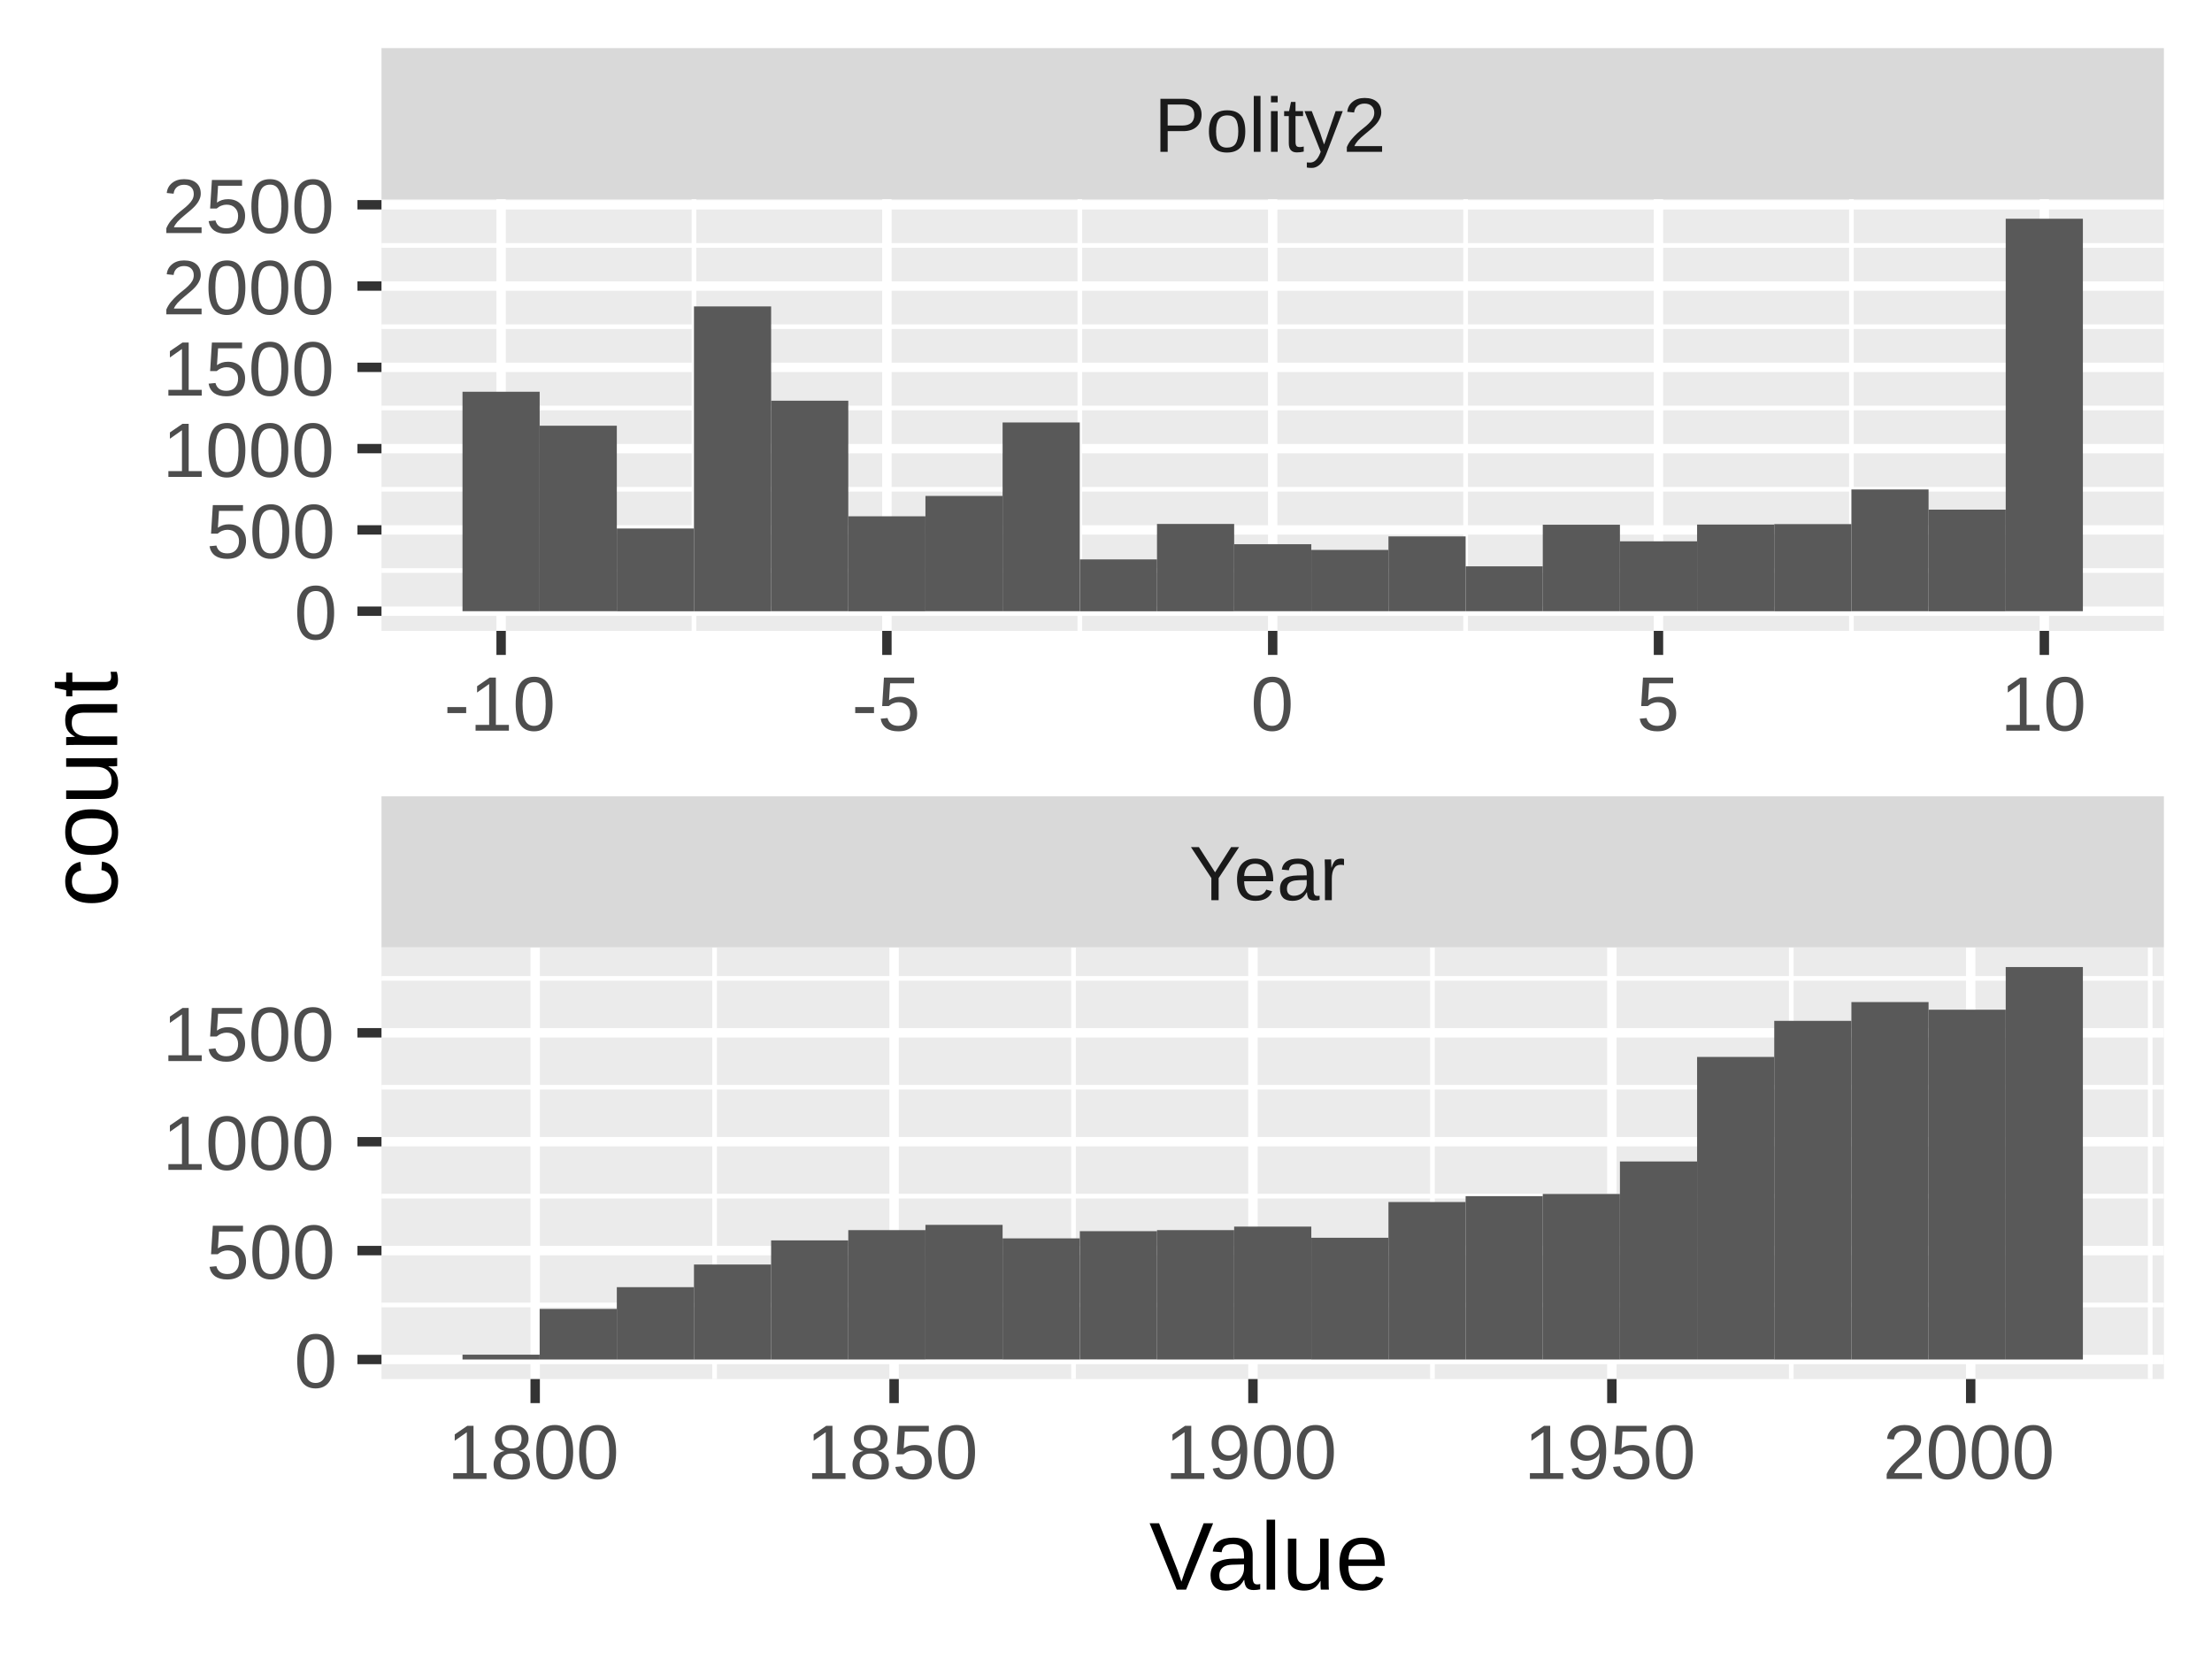
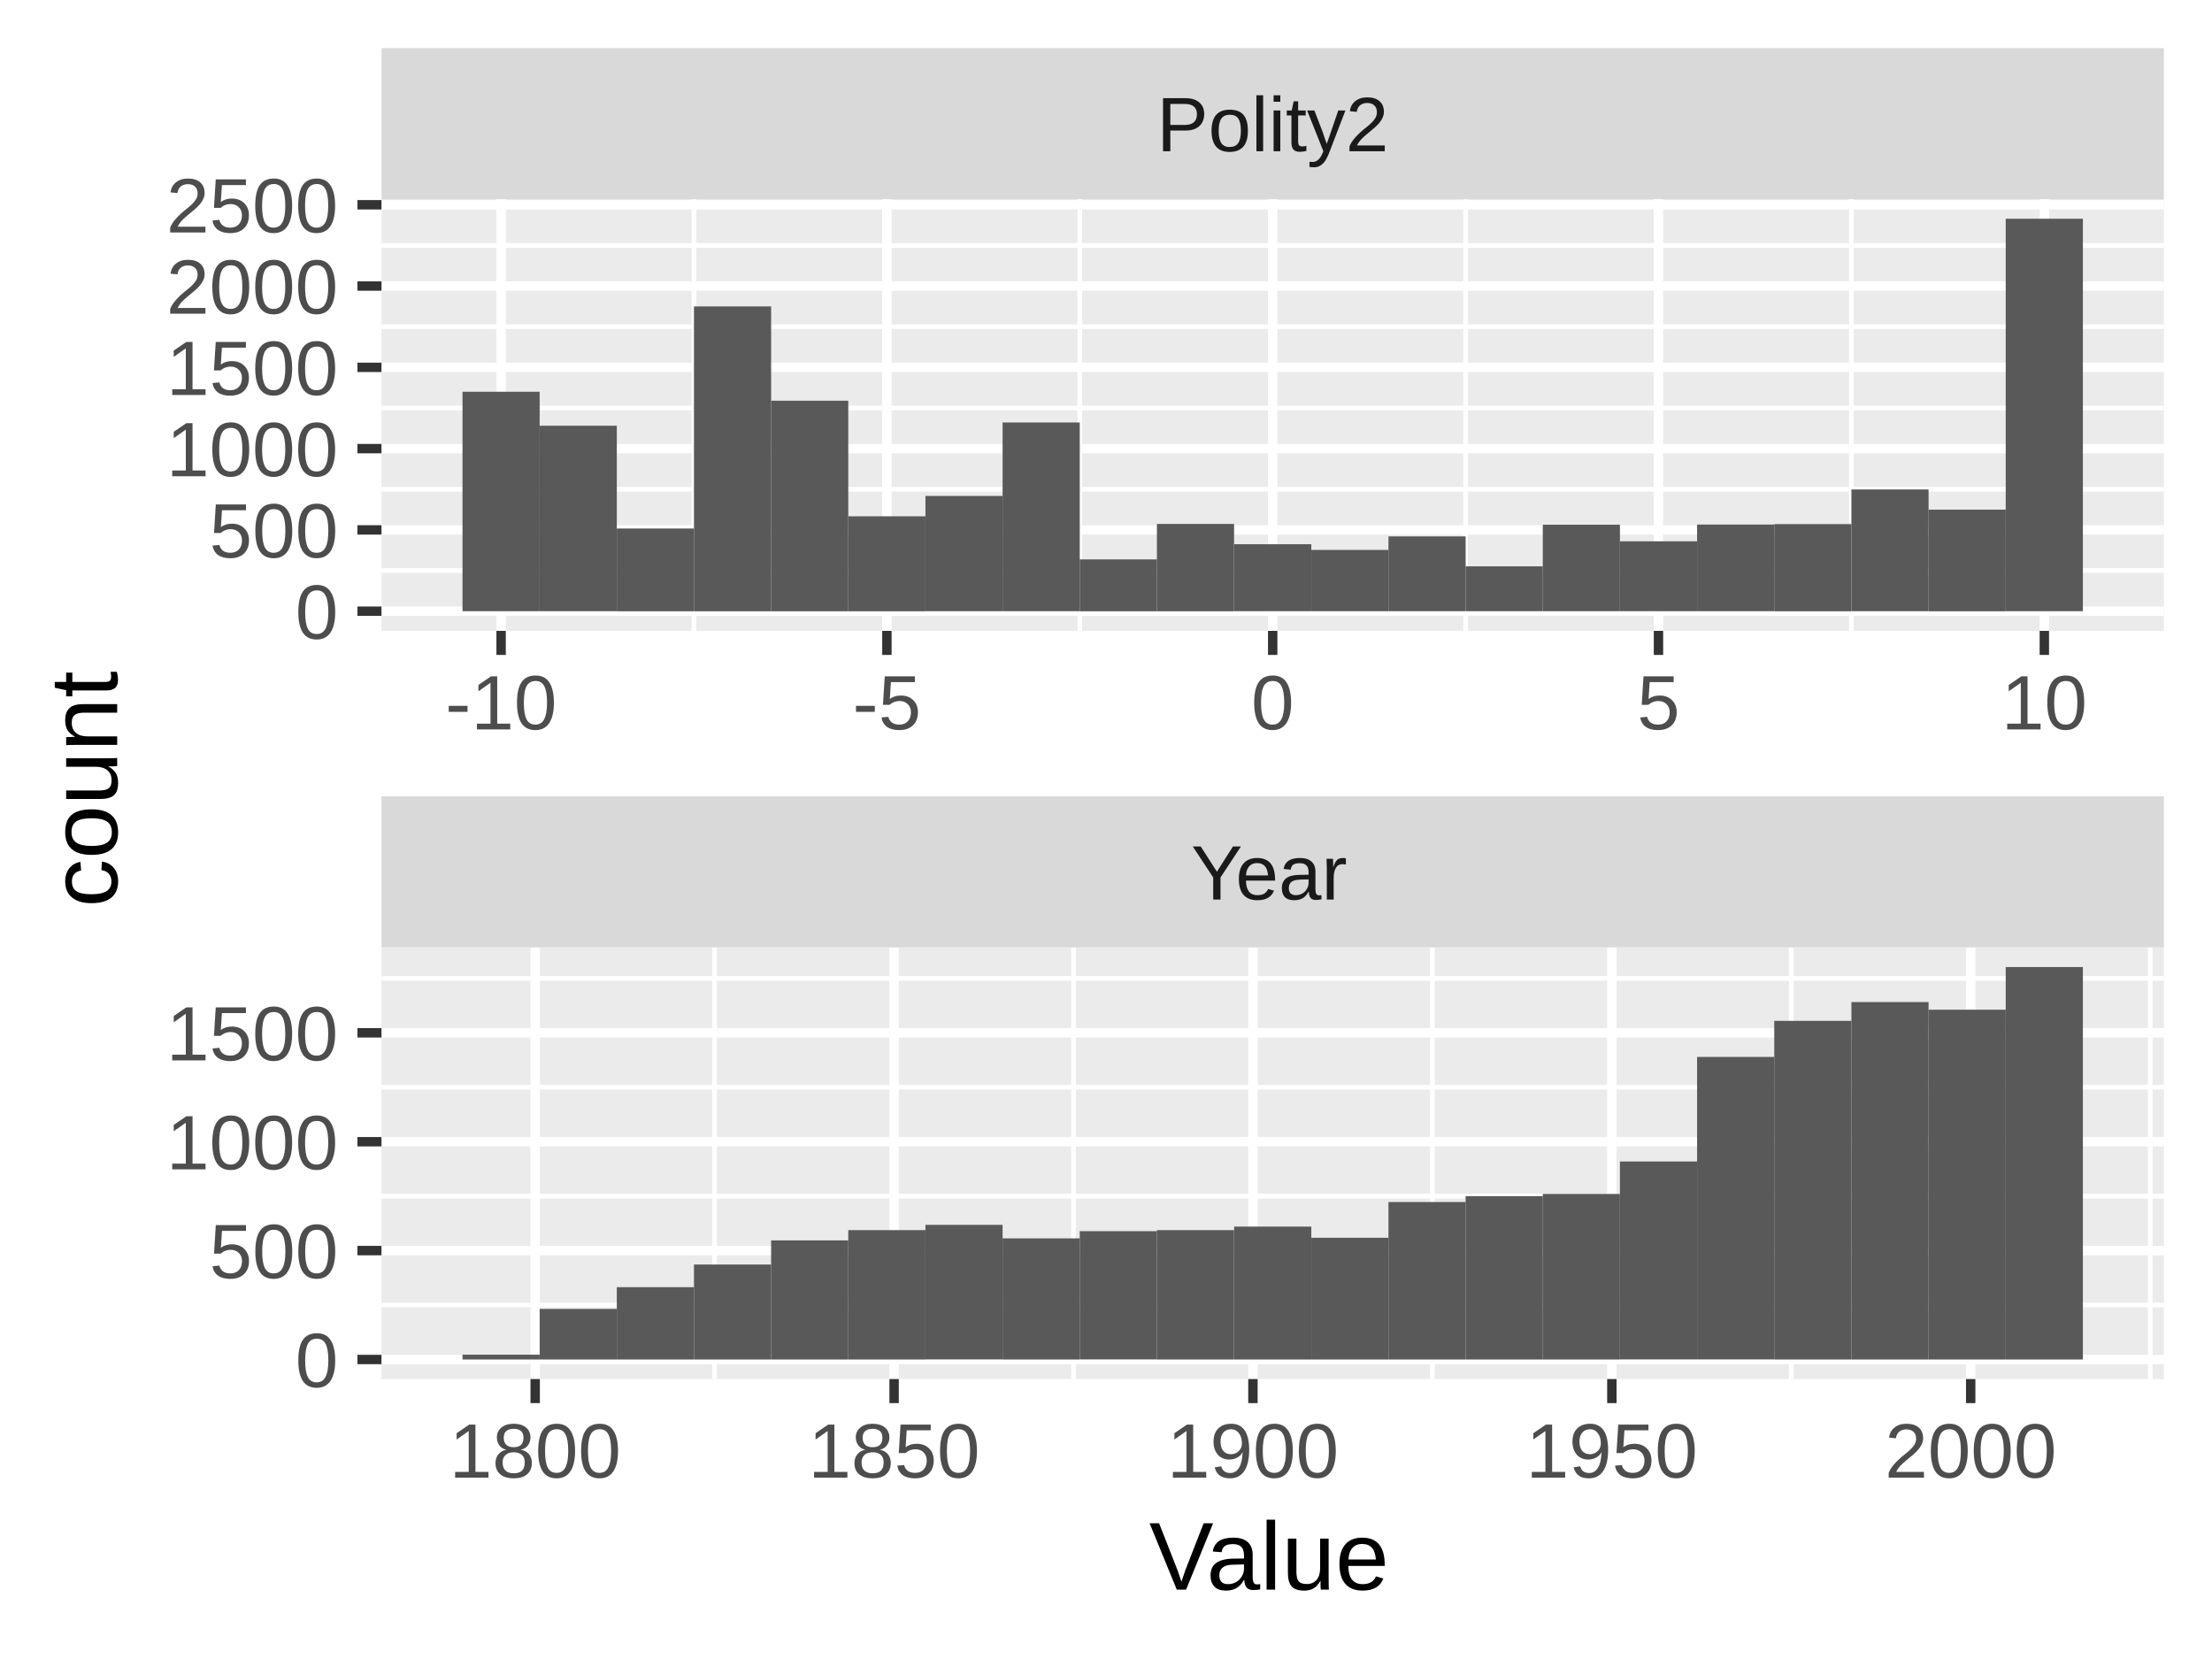
<svg xmlns="http://www.w3.org/2000/svg" viewBox="0 0 252.00 189.00">
  <defs>
    <style type="text/css">
    line, polyline, polygon, path, rect, circle {
      fill: none;
      stroke: #000000;
      stroke-linecap: round;
      stroke-linejoin: round;
      stroke-miterlimit: 10.00;
    }
  </style>
  </defs>
  <rect width="100%" height="100%" style="stroke: none; fill: #FFFFFF;" />
-   <rect x="0.00" y="0.00" width="252.00" height="189.00" style="stroke-width: 1.07; stroke: none;" />
+   <rect x="0.00" y="-0" width="252.00" height="189.00" style="stroke-width: 1.07; stroke: none;" />
  <defs>
    <clipPath id="cpNDMuNDZ8MjQ2LjUyfDcxLjg3fDIyLjY5">
      <rect x="43.46" y="22.69" width="203.06" height="49.18" />
    </clipPath>
  </defs>
  <rect x="43.46" y="22.69" width="203.06" height="49.18" style="stroke-width: 1.07; stroke: none; fill: #EBEBEB;" clip-path="url(#cpNDMuNDZ8MjQ2LjUyfDcxLjg3fDIyLjY5)" />
  <polyline points="43.46,65.00 246.52,65.00 " style="stroke-width: 0.53; stroke: #FFFFFF; stroke-linecap: butt;" clip-path="url(#cpNDMuNDZ8MjQ2LjUyfDcxLjg3fDIyLjY5)" />
  <polyline points="43.46,55.74 246.52,55.74 " style="stroke-width: 0.53; stroke: #FFFFFF; stroke-linecap: butt;" clip-path="url(#cpNDMuNDZ8MjQ2LjUyfDcxLjg3fDIyLjY5)" />
  <polyline points="43.46,46.48 246.52,46.48 " style="stroke-width: 0.53; stroke: #FFFFFF; stroke-linecap: butt;" clip-path="url(#cpNDMuNDZ8MjQ2LjUyfDcxLjg3fDIyLjY5)" />
  <polyline points="43.46,37.22 246.52,37.22 " style="stroke-width: 0.53; stroke: #FFFFFF; stroke-linecap: butt;" clip-path="url(#cpNDMuNDZ8MjQ2LjUyfDcxLjg3fDIyLjY5)" />
  <polyline points="43.46,27.96 246.52,27.96 " style="stroke-width: 0.53; stroke: #FFFFFF; stroke-linecap: butt;" clip-path="url(#cpNDMuNDZ8MjQ2LjUyfDcxLjg3fDIyLjY5)" />
  <polyline points="79.06,71.87 79.06,22.69 " style="stroke-width: 0.53; stroke: #FFFFFF; stroke-linecap: butt;" clip-path="url(#cpNDMuNDZ8MjQ2LjUyfDcxLjg3fDIyLjY5)" />
-   <polyline points="123.02,71.87 123.02,22.69 " style="stroke-width: 0.53; stroke: #FFFFFF; stroke-linecap: butt;" clip-path="url(#cpNDMuNDZ8MjQ2LjUyfDcxLjg3fDIyLjY5)" />
+   <polyline points="123.01,71.87 123.01,22.69 " style="stroke-width: 0.53; stroke: #FFFFFF; stroke-linecap: butt;" clip-path="url(#cpNDMuNDZ8MjQ2LjUyfDcxLjg3fDIyLjY5)" />
  <polyline points="166.97,71.87 166.97,22.69 " style="stroke-width: 0.53; stroke: #FFFFFF; stroke-linecap: butt;" clip-path="url(#cpNDMuNDZ8MjQ2LjUyfDcxLjg3fDIyLjY5)" />
  <polyline points="210.92,71.87 210.92,22.69 " style="stroke-width: 0.53; stroke: #FFFFFF; stroke-linecap: butt;" clip-path="url(#cpNDMuNDZ8MjQ2LjUyfDcxLjg3fDIyLjY5)" />
  <polyline points="43.46,69.63 246.52,69.63 " style="stroke-width: 1.07; stroke: #FFFFFF; stroke-linecap: butt;" clip-path="url(#cpNDMuNDZ8MjQ2LjUyfDcxLjg3fDIyLjY5)" />
  <polyline points="43.46,60.37 246.52,60.37 " style="stroke-width: 1.07; stroke: #FFFFFF; stroke-linecap: butt;" clip-path="url(#cpNDMuNDZ8MjQ2LjUyfDcxLjg3fDIyLjY5)" />
  <polyline points="43.46,51.11 246.52,51.11 " style="stroke-width: 1.07; stroke: #FFFFFF; stroke-linecap: butt;" clip-path="url(#cpNDMuNDZ8MjQ2LjUyfDcxLjg3fDIyLjY5)" />
  <polyline points="43.46,41.85 246.52,41.85 " style="stroke-width: 1.07; stroke: #FFFFFF; stroke-linecap: butt;" clip-path="url(#cpNDMuNDZ8MjQ2LjUyfDcxLjg3fDIyLjY5)" />
  <polyline points="43.46,32.59 246.52,32.59 " style="stroke-width: 1.07; stroke: #FFFFFF; stroke-linecap: butt;" clip-path="url(#cpNDMuNDZ8MjQ2LjUyfDcxLjg3fDIyLjY5)" />
  <polyline points="43.46,23.33 246.52,23.33 " style="stroke-width: 1.07; stroke: #FFFFFF; stroke-linecap: butt;" clip-path="url(#cpNDMuNDZ8MjQ2LjUyfDcxLjg3fDIyLjY5)" />
  <polyline points="57.09,71.87 57.09,22.69 " style="stroke-width: 1.07; stroke: #FFFFFF; stroke-linecap: butt;" clip-path="url(#cpNDMuNDZ8MjQ2LjUyfDcxLjg3fDIyLjY5)" />
  <polyline points="101.04,71.87 101.04,22.69 " style="stroke-width: 1.07; stroke: #FFFFFF; stroke-linecap: butt;" clip-path="url(#cpNDMuNDZ8MjQ2LjUyfDcxLjg3fDIyLjY5)" />
  <polyline points="144.99,71.87 144.99,22.69 " style="stroke-width: 1.07; stroke: #FFFFFF; stroke-linecap: butt;" clip-path="url(#cpNDMuNDZ8MjQ2LjUyfDcxLjg3fDIyLjY5)" />
  <polyline points="188.94,71.87 188.94,22.69 " style="stroke-width: 1.07; stroke: #FFFFFF; stroke-linecap: butt;" clip-path="url(#cpNDMuNDZ8MjQ2LjUyfDcxLjg3fDIyLjY5)" />
  <polyline points="232.90,71.87 232.90,22.69 " style="stroke-width: 1.07; stroke: #FFFFFF; stroke-linecap: butt;" clip-path="url(#cpNDMuNDZ8MjQ2LjUyfDcxLjg3fDIyLjY5)" />
  <rect x="52.69" y="44.63" width="8.79" height="25.00" style="stroke-width: 1.07; stroke: none; stroke-linecap: square; stroke-linejoin: miter; fill: #595959;" clip-path="url(#cpNDMuNDZ8MjQ2LjUyfDcxLjg3fDIyLjY5)" />
  <rect x="61.48" y="48.50" width="8.79" height="21.13" style="stroke-width: 1.07; stroke: none; stroke-linecap: square; stroke-linejoin: miter; fill: #595959;" clip-path="url(#cpNDMuNDZ8MjQ2LjUyfDcxLjg3fDIyLjY5)" />
  <rect x="70.27" y="60.21" width="8.79" height="9.43" style="stroke-width: 1.07; stroke: none; stroke-linecap: square; stroke-linejoin: miter; fill: #595959;" clip-path="url(#cpNDMuNDZ8MjQ2LjUyfDcxLjg3fDIyLjY5)" />
  <rect x="79.06" y="34.91" width="8.79" height="34.73" style="stroke-width: 1.07; stroke: none; stroke-linecap: square; stroke-linejoin: miter; fill: #595959;" clip-path="url(#cpNDMuNDZ8MjQ2LjUyfDcxLjg3fDIyLjY5)" />
-   <rect x="87.85" y="45.65" width="8.79" height="23.98" style="stroke-width: 1.07; stroke: none; stroke-linecap: square; stroke-linejoin: miter; fill: #595959;" clip-path="url(#cpNDMuNDZ8MjQ2LjUyfDcxLjg3fDIyLjY5)" />
+   <rect x="87.85" y="45.65" width="8.79" height="23.99" style="stroke-width: 1.07; stroke: none; stroke-linecap: square; stroke-linejoin: miter; fill: #595959;" clip-path="url(#cpNDMuNDZ8MjQ2LjUyfDcxLjg3fDIyLjY5)" />
  <rect x="96.64" y="58.82" width="8.79" height="10.82" style="stroke-width: 1.07; stroke: none; stroke-linecap: square; stroke-linejoin: miter; fill: #595959;" clip-path="url(#cpNDMuNDZ8MjQ2LjUyfDcxLjg3fDIyLjY5)" />
  <rect x="105.43" y="56.50" width="8.79" height="13.13" style="stroke-width: 1.07; stroke: none; stroke-linecap: square; stroke-linejoin: miter; fill: #595959;" clip-path="url(#cpNDMuNDZ8MjQ2LjUyfDcxLjg3fDIyLjY5)" />
  <rect x="114.22" y="48.13" width="8.79" height="21.50" style="stroke-width: 1.07; stroke: none; stroke-linecap: square; stroke-linejoin: miter; fill: #595959;" clip-path="url(#cpNDMuNDZ8MjQ2LjUyfDcxLjg3fDIyLjY5)" />
-   <rect x="123.02" y="63.73" width="8.79" height="5.91" style="stroke-width: 1.07; stroke: none; stroke-linecap: square; stroke-linejoin: miter; fill: #595959;" clip-path="url(#cpNDMuNDZ8MjQ2LjUyfDcxLjg3fDIyLjY5)" />
-   <rect x="131.81" y="59.69" width="8.79" height="9.95" style="stroke-width: 1.07; stroke: none; stroke-linecap: square; stroke-linejoin: miter; fill: #595959;" clip-path="url(#cpNDMuNDZ8MjQ2LjUyfDcxLjg3fDIyLjY5)" />
+   <rect x="123.01" y="63.73" width="8.79" height="5.91" style="stroke-width: 1.07; stroke: none; stroke-linecap: square; stroke-linejoin: miter; fill: #595959;" clip-path="url(#cpNDMuNDZ8MjQ2LjUyfDcxLjg3fDIyLjY5)" />
+   <rect x="131.80" y="59.69" width="8.79" height="9.95" style="stroke-width: 1.07; stroke: none; stroke-linecap: square; stroke-linejoin: miter; fill: #595959;" clip-path="url(#cpNDMuNDZ8MjQ2LjUyfDcxLjg3fDIyLjY5)" />
  <rect x="140.60" y="62.00" width="8.79" height="7.63" style="stroke-width: 1.07; stroke: none; stroke-linecap: square; stroke-linejoin: miter; fill: #595959;" clip-path="url(#cpNDMuNDZ8MjQ2LjUyfDcxLjg3fDIyLjY5)" />
  <rect x="149.39" y="62.65" width="8.79" height="6.98" style="stroke-width: 1.07; stroke: none; stroke-linecap: square; stroke-linejoin: miter; fill: #595959;" clip-path="url(#cpNDMuNDZ8MjQ2LjUyfDcxLjg3fDIyLjY5)" />
  <rect x="158.18" y="61.11" width="8.79" height="8.52" style="stroke-width: 1.07; stroke: none; stroke-linecap: square; stroke-linejoin: miter; fill: #595959;" clip-path="url(#cpNDMuNDZ8MjQ2LjUyfDcxLjg3fDIyLjY5)" />
  <rect x="166.97" y="64.52" width="8.79" height="5.11" style="stroke-width: 1.07; stroke: none; stroke-linecap: square; stroke-linejoin: miter; fill: #595959;" clip-path="url(#cpNDMuNDZ8MjQ2LjUyfDcxLjg3fDIyLjY5)" />
  <rect x="175.76" y="59.78" width="8.79" height="9.85" style="stroke-width: 1.07; stroke: none; stroke-linecap: square; stroke-linejoin: miter; fill: #595959;" clip-path="url(#cpNDMuNDZ8MjQ2LjUyfDcxLjg3fDIyLjY5)" />
  <rect x="184.55" y="61.67" width="8.79" height="7.96" style="stroke-width: 1.07; stroke: none; stroke-linecap: square; stroke-linejoin: miter; fill: #595959;" clip-path="url(#cpNDMuNDZ8MjQ2LjUyfDcxLjg3fDIyLjY5)" />
  <rect x="193.34" y="59.76" width="8.79" height="9.87" style="stroke-width: 1.07; stroke: none; stroke-linecap: square; stroke-linejoin: miter; fill: #595959;" clip-path="url(#cpNDMuNDZ8MjQ2LjUyfDcxLjg3fDIyLjY5)" />
  <rect x="202.13" y="59.71" width="8.79" height="9.93" style="stroke-width: 1.07; stroke: none; stroke-linecap: square; stroke-linejoin: miter; fill: #595959;" clip-path="url(#cpNDMuNDZ8MjQ2LjUyfDcxLjg3fDIyLjY5)" />
  <rect x="210.92" y="55.76" width="8.79" height="13.87" style="stroke-width: 1.07; stroke: none; stroke-linecap: square; stroke-linejoin: miter; fill: #595959;" clip-path="url(#cpNDMuNDZ8MjQ2LjUyfDcxLjg3fDIyLjY5)" />
  <rect x="219.71" y="58.06" width="8.79" height="11.58" style="stroke-width: 1.07; stroke: none; stroke-linecap: square; stroke-linejoin: miter; fill: #595959;" clip-path="url(#cpNDMuNDZ8MjQ2LjUyfDcxLjg3fDIyLjY5)" />
  <rect x="228.50" y="24.92" width="8.79" height="44.71" style="stroke-width: 1.07; stroke: none; stroke-linecap: square; stroke-linejoin: miter; fill: #595959;" clip-path="url(#cpNDMuNDZ8MjQ2LjUyfDcxLjg3fDIyLjY5)" />
  <defs>
    <clipPath id="cpMC4wMHwyNTIuMDB8MTg5LjAwfDAuMDA=">
      <rect x="0.00" y="0.00" width="252.00" height="189.00" />
    </clipPath>
  </defs>
  <defs>
    <clipPath id="cpNDMuNDZ8MjQ2LjUyfDE1Ny4xMXwxMDcuOTM=">
      <rect x="43.46" y="107.93" width="203.06" height="49.18" />
    </clipPath>
  </defs>
  <rect x="43.46" y="107.93" width="203.06" height="49.18" style="stroke-width: 1.07; stroke: none; fill: #EBEBEB;" clip-path="url(#cpNDMuNDZ8MjQ2LjUyfDE1Ny4xMXwxMDcuOTM=)" />
  <polyline points="43.46,148.67 246.52,148.67 " style="stroke-width: 0.53; stroke: #FFFFFF; stroke-linecap: butt;" clip-path="url(#cpNDMuNDZ8MjQ2LjUyfDE1Ny4xMXwxMDcuOTM=)" />
  <polyline points="43.46,136.27 246.52,136.27 " style="stroke-width: 0.53; stroke: #FFFFFF; stroke-linecap: butt;" clip-path="url(#cpNDMuNDZ8MjQ2LjUyfDE1Ny4xMXwxMDcuOTM=)" />
  <polyline points="43.46,123.86 246.52,123.86 " style="stroke-width: 0.53; stroke: #FFFFFF; stroke-linecap: butt;" clip-path="url(#cpNDMuNDZ8MjQ2LjUyfDE1Ny4xMXwxMDcuOTM=)" />
  <polyline points="43.46,111.46 246.52,111.46 " style="stroke-width: 0.53; stroke: #FFFFFF; stroke-linecap: butt;" clip-path="url(#cpNDMuNDZ8MjQ2LjUyfDE1Ny4xMXwxMDcuOTM=)" />
  <polyline points="81.41,157.11 81.41,107.93 " style="stroke-width: 0.53; stroke: #FFFFFF; stroke-linecap: butt;" clip-path="url(#cpNDMuNDZ8MjQ2LjUyfDE1Ny4xMXwxMDcuOTM=)" />
  <polyline points="122.30,157.11 122.30,107.93 " style="stroke-width: 0.53; stroke: #FFFFFF; stroke-linecap: butt;" clip-path="url(#cpNDMuNDZ8MjQ2LjUyfDE1Ny4xMXwxMDcuOTM=)" />
-   <polyline points="163.19,157.11 163.19,107.93 " style="stroke-width: 0.53; stroke: #FFFFFF; stroke-linecap: butt;" clip-path="url(#cpNDMuNDZ8MjQ2LjUyfDE1Ny4xMXwxMDcuOTM=)" />
+   <polyline points="163.18,157.11 163.18,107.93 " style="stroke-width: 0.53; stroke: #FFFFFF; stroke-linecap: butt;" clip-path="url(#cpNDMuNDZ8MjQ2LjUyfDE1Ny4xMXwxMDcuOTM=)" />
  <polyline points="204.07,157.11 204.07,107.93 " style="stroke-width: 0.53; stroke: #FFFFFF; stroke-linecap: butt;" clip-path="url(#cpNDMuNDZ8MjQ2LjUyfDE1Ny4xMXwxMDcuOTM=)" />
  <polyline points="244.96,157.11 244.96,107.93 " style="stroke-width: 0.53; stroke: #FFFFFF; stroke-linecap: butt;" clip-path="url(#cpNDMuNDZ8MjQ2LjUyfDE1Ny4xMXwxMDcuOTM=)" />
  <polyline points="43.46,154.88 246.52,154.88 " style="stroke-width: 1.07; stroke: #FFFFFF; stroke-linecap: butt;" clip-path="url(#cpNDMuNDZ8MjQ2LjUyfDE1Ny4xMXwxMDcuOTM=)" />
  <polyline points="43.46,142.47 246.52,142.47 " style="stroke-width: 1.07; stroke: #FFFFFF; stroke-linecap: butt;" clip-path="url(#cpNDMuNDZ8MjQ2LjUyfDE1Ny4xMXwxMDcuOTM=)" />
  <polyline points="43.46,130.07 246.52,130.07 " style="stroke-width: 1.07; stroke: #FFFFFF; stroke-linecap: butt;" clip-path="url(#cpNDMuNDZ8MjQ2LjUyfDE1Ny4xMXwxMDcuOTM=)" />
  <polyline points="43.46,117.66 246.52,117.66 " style="stroke-width: 1.07; stroke: #FFFFFF; stroke-linecap: butt;" clip-path="url(#cpNDMuNDZ8MjQ2LjUyfDE1Ny4xMXwxMDcuOTM=)" />
  <polyline points="60.97,157.11 60.97,107.93 " style="stroke-width: 1.07; stroke: #FFFFFF; stroke-linecap: butt;" clip-path="url(#cpNDMuNDZ8MjQ2LjUyfDE1Ny4xMXwxMDcuOTM=)" />
  <polyline points="101.86,157.11 101.86,107.93 " style="stroke-width: 1.07; stroke: #FFFFFF; stroke-linecap: butt;" clip-path="url(#cpNDMuNDZ8MjQ2LjUyfDE1Ny4xMXwxMDcuOTM=)" />
  <polyline points="142.74,157.11 142.74,107.93 " style="stroke-width: 1.07; stroke: #FFFFFF; stroke-linecap: butt;" clip-path="url(#cpNDMuNDZ8MjQ2LjUyfDE1Ny4xMXwxMDcuOTM=)" />
  <polyline points="183.63,157.11 183.63,107.93 " style="stroke-width: 1.07; stroke: #FFFFFF; stroke-linecap: butt;" clip-path="url(#cpNDMuNDZ8MjQ2LjUyfDE1Ny4xMXwxMDcuOTM=)" />
  <polyline points="224.51,157.11 224.51,107.93 " style="stroke-width: 1.07; stroke: #FFFFFF; stroke-linecap: butt;" clip-path="url(#cpNDMuNDZ8MjQ2LjUyfDE1Ny4xMXwxMDcuOTM=)" />
  <rect x="52.69" y="154.33" width="8.79" height="0.55" style="stroke-width: 1.07; stroke: none; stroke-linecap: square; stroke-linejoin: miter; fill: #595959;" clip-path="url(#cpNDMuNDZ8MjQ2LjUyfDE1Ny4xMXwxMDcuOTM=)" />
  <rect x="61.48" y="149.12" width="8.79" height="5.76" style="stroke-width: 1.07; stroke: none; stroke-linecap: square; stroke-linejoin: miter; fill: #595959;" clip-path="url(#cpNDMuNDZ8MjQ2LjUyfDE1Ny4xMXwxMDcuOTM=)" />
  <rect x="70.27" y="146.64" width="8.79" height="8.24" style="stroke-width: 1.07; stroke: none; stroke-linecap: square; stroke-linejoin: miter; fill: #595959;" clip-path="url(#cpNDMuNDZ8MjQ2LjUyfDE1Ny4xMXwxMDcuOTM=)" />
  <rect x="79.06" y="144.06" width="8.79" height="10.82" style="stroke-width: 1.07; stroke: none; stroke-linecap: square; stroke-linejoin: miter; fill: #595959;" clip-path="url(#cpNDMuNDZ8MjQ2LjUyfDE1Ny4xMXwxMDcuOTM=)" />
  <rect x="87.85" y="141.31" width="8.79" height="13.57" style="stroke-width: 1.07; stroke: none; stroke-linecap: square; stroke-linejoin: miter; fill: #595959;" clip-path="url(#cpNDMuNDZ8MjQ2LjUyfDE1Ny4xMXwxMDcuOTM=)" />
  <rect x="96.64" y="140.14" width="8.79" height="14.74" style="stroke-width: 1.07; stroke: none; stroke-linecap: square; stroke-linejoin: miter; fill: #595959;" clip-path="url(#cpNDMuNDZ8MjQ2LjUyfDE1Ny4xMXwxMDcuOTM=)" />
  <rect x="105.43" y="139.54" width="8.79" height="15.33" style="stroke-width: 1.07; stroke: none; stroke-linecap: square; stroke-linejoin: miter; fill: #595959;" clip-path="url(#cpNDMuNDZ8MjQ2LjUyfDE1Ny4xMXwxMDcuOTM=)" />
  <rect x="114.22" y="141.08" width="8.79" height="13.80" style="stroke-width: 1.07; stroke: none; stroke-linecap: square; stroke-linejoin: miter; fill: #595959;" clip-path="url(#cpNDMuNDZ8MjQ2LjUyfDE1Ny4xMXwxMDcuOTM=)" />
-   <rect x="123.02" y="140.26" width="8.79" height="14.61" style="stroke-width: 1.07; stroke: none; stroke-linecap: square; stroke-linejoin: miter; fill: #595959;" clip-path="url(#cpNDMuNDZ8MjQ2LjUyfDE1Ny4xMXwxMDcuOTM=)" />
-   <rect x="131.81" y="140.14" width="8.79" height="14.74" style="stroke-width: 1.07; stroke: none; stroke-linecap: square; stroke-linejoin: miter; fill: #595959;" clip-path="url(#cpNDMuNDZ8MjQ2LjUyfDE1Ny4xMXwxMDcuOTM=)" />
-   <rect x="140.60" y="139.74" width="8.79" height="15.13" style="stroke-width: 1.07; stroke: none; stroke-linecap: square; stroke-linejoin: miter; fill: #595959;" clip-path="url(#cpNDMuNDZ8MjQ2LjUyfDE1Ny4xMXwxMDcuOTM=)" />
+   <rect x="123.01" y="140.26" width="8.79" height="14.61" style="stroke-width: 1.07; stroke: none; stroke-linecap: square; stroke-linejoin: miter; fill: #595959;" clip-path="url(#cpNDMuNDZ8MjQ2LjUyfDE1Ny4xMXwxMDcuOTM=)" />
+   <rect x="131.80" y="140.14" width="8.79" height="14.74" style="stroke-width: 1.07; stroke: none; stroke-linecap: square; stroke-linejoin: miter; fill: #595959;" clip-path="url(#cpNDMuNDZ8MjQ2LjUyfDE1Ny4xMXwxMDcuOTM=)" />
+   <rect x="140.60" y="139.74" width="8.79" height="15.14" style="stroke-width: 1.07; stroke: none; stroke-linecap: square; stroke-linejoin: miter; fill: #595959;" clip-path="url(#cpNDMuNDZ8MjQ2LjUyfDE1Ny4xMXwxMDcuOTM=)" />
  <rect x="149.39" y="141.01" width="8.79" height="13.87" style="stroke-width: 1.07; stroke: none; stroke-linecap: square; stroke-linejoin: miter; fill: #595959;" clip-path="url(#cpNDMuNDZ8MjQ2LjUyfDE1Ny4xMXwxMDcuOTM=)" />
  <rect x="158.18" y="136.94" width="8.79" height="17.94" style="stroke-width: 1.07; stroke: none; stroke-linecap: square; stroke-linejoin: miter; fill: #595959;" clip-path="url(#cpNDMuNDZ8MjQ2LjUyfDE1Ny4xMXwxMDcuOTM=)" />
  <rect x="166.97" y="136.27" width="8.79" height="18.61" style="stroke-width: 1.07; stroke: none; stroke-linecap: square; stroke-linejoin: miter; fill: #595959;" clip-path="url(#cpNDMuNDZ8MjQ2LjUyfDE1Ny4xMXwxMDcuOTM=)" />
  <rect x="175.76" y="136.02" width="8.79" height="18.86" style="stroke-width: 1.07; stroke: none; stroke-linecap: square; stroke-linejoin: miter; fill: #595959;" clip-path="url(#cpNDMuNDZ8MjQ2LjUyfDE1Ny4xMXwxMDcuOTM=)" />
  <rect x="184.55" y="132.32" width="8.79" height="22.55" style="stroke-width: 1.07; stroke: none; stroke-linecap: square; stroke-linejoin: miter; fill: #595959;" clip-path="url(#cpNDMuNDZ8MjQ2LjUyfDE1Ny4xMXwxMDcuOTM=)" />
  <rect x="193.34" y="120.41" width="8.79" height="34.46" style="stroke-width: 1.07; stroke: none; stroke-linecap: square; stroke-linejoin: miter; fill: #595959;" clip-path="url(#cpNDMuNDZ8MjQ2LjUyfDE1Ny4xMXwxMDcuOTM=)" />
  <rect x="202.13" y="116.30" width="8.79" height="38.58" style="stroke-width: 1.07; stroke: none; stroke-linecap: square; stroke-linejoin: miter; fill: #595959;" clip-path="url(#cpNDMuNDZ8MjQ2LjUyfDE1Ny4xMXwxMDcuOTM=)" />
  <rect x="210.92" y="114.16" width="8.79" height="40.72" style="stroke-width: 1.07; stroke: none; stroke-linecap: square; stroke-linejoin: miter; fill: #595959;" clip-path="url(#cpNDMuNDZ8MjQ2LjUyfDE1Ny4xMXwxMDcuOTM=)" />
  <rect x="219.71" y="115.03" width="8.79" height="39.85" style="stroke-width: 1.07; stroke: none; stroke-linecap: square; stroke-linejoin: miter; fill: #595959;" clip-path="url(#cpNDMuNDZ8MjQ2LjUyfDE1Ny4xMXwxMDcuOTM=)" />
  <rect x="228.50" y="110.17" width="8.79" height="44.71" style="stroke-width: 1.07; stroke: none; stroke-linecap: square; stroke-linejoin: miter; fill: #595959;" clip-path="url(#cpNDMuNDZ8MjQ2LjUyfDE1Ny4xMXwxMDcuOTM=)" />
  <defs>
    <clipPath id="cpMC4wMHwyNTIuMDB8MTg5LjAwfDAuMDA=">
      <rect x="0.00" y="0.00" width="252.00" height="189.00" />
    </clipPath>
  </defs>
  <defs>
    <clipPath id="cpNDMuNDZ8MjQ2LjUyfDEwNy45M3w5MC43Mg==">
      <rect x="43.46" y="90.72" width="203.06" height="17.21" />
    </clipPath>
  </defs>
  <rect x="43.46" y="90.72" width="203.06" height="17.21" style="stroke-width: 1.07; stroke: none; fill: #D9D9D9;" clip-path="url(#cpNDMuNDZ8MjQ2LjUyfDEwNy45M3w5MC43Mg==)" />
  <g clip-path="url(#cpNDMuNDZ8MjQ2LjUyfDEwNy45M3w5MC43Mg==)">
-     <text x="135.49" y="102.55" style="font-size: 8.80px; fill: #1A1A1A; font-family: Arial;" textLength="19.01px" lengthAdjust="spacingAndGlyphs">Year</text>
+     <text x="135.70" y="102.48" style="font-size: 8.80px; fill: #1A1A1A; font-family: Arial;" textLength="18.59px" lengthAdjust="spacingAndGlyphs">Year</text>
  </g>
  <defs>
    <clipPath id="cpMC4wMHwyNTIuMDB8MTg5LjAwfDAuMDA=">
      <rect x="0.00" y="0.00" width="252.00" height="189.00" />
    </clipPath>
  </defs>
  <defs>
    <clipPath id="cpNDMuNDZ8MjQ2LjUyfDIyLjY5fDUuNDg=">
      <rect x="43.46" y="5.48" width="203.06" height="17.21" />
    </clipPath>
  </defs>
  <rect x="43.46" y="5.48" width="203.06" height="17.21" style="stroke-width: 1.07; stroke: none; fill: #D9D9D9;" clip-path="url(#cpNDMuNDZ8MjQ2LjUyfDIyLjY5fDUuNDg=)" />
  <g clip-path="url(#cpNDMuNDZ8MjQ2LjUyfDIyLjY5fDUuNDg=)">
-     <text x="131.48" y="17.30" style="font-size: 8.80px; fill: #1A1A1A; font-family: Arial;" textLength="27.01px" lengthAdjust="spacingAndGlyphs">Polity2</text>
+     <text x="131.78" y="17.23" style="font-size: 8.80px; fill: #1A1A1A; font-family: Arial;" textLength="26.41px" lengthAdjust="spacingAndGlyphs">Polity2</text>
  </g>
  <defs>
    <clipPath id="cpMC4wMHwyNTIuMDB8MTg5LjAwfDAuMDA=">
      <rect x="0.00" y="0.00" width="252.00" height="189.00" />
    </clipPath>
  </defs>
  <polyline points="60.97,159.85 60.97,157.11 " style="stroke-width: 1.07; stroke: #333333; stroke-linecap: butt;" clip-path="url(#cpMC4wMHwyNTIuMDB8MTg5LjAwfDAuMDA=)" />
  <polyline points="101.86,159.85 101.86,157.11 " style="stroke-width: 1.07; stroke: #333333; stroke-linecap: butt;" clip-path="url(#cpMC4wMHwyNTIuMDB8MTg5LjAwfDAuMDA=)" />
  <polyline points="142.74,159.85 142.74,157.11 " style="stroke-width: 1.07; stroke: #333333; stroke-linecap: butt;" clip-path="url(#cpMC4wMHwyNTIuMDB8MTg5LjAwfDAuMDA=)" />
  <polyline points="183.63,159.85 183.63,157.11 " style="stroke-width: 1.07; stroke: #333333; stroke-linecap: butt;" clip-path="url(#cpMC4wMHwyNTIuMDB8MTg5LjAwfDAuMDA=)" />
  <polyline points="224.51,159.85 224.51,157.11 " style="stroke-width: 1.07; stroke: #333333; stroke-linecap: butt;" clip-path="url(#cpMC4wMHwyNTIuMDB8MTg5LjAwfDAuMDA=)" />
  <g clip-path="url(#cpMC4wMHwyNTIuMDB8MTg5LjAwfDAuMDA=)">
-     <text x="50.96" y="168.48" style="font-size: 8.80px; fill: #4D4D4D; font-family: Arial;" textLength="20.02px" lengthAdjust="spacingAndGlyphs">1800</text>
-   </g>
-   <g clip-path="url(#cpMC4wMHwyNTIuMDB8MTg5LjAwfDAuMDA=)">
-     <text x="91.85" y="168.48" style="font-size: 8.80px; fill: #4D4D4D; font-family: Arial;" textLength="20.02px" lengthAdjust="spacingAndGlyphs">1850</text>
-   </g>
-   <g clip-path="url(#cpMC4wMHwyNTIuMDB8MTg5LjAwfDAuMDA=)">
-     <text x="132.73" y="168.48" style="font-size: 8.80px; fill: #4D4D4D; font-family: Arial;" textLength="20.02px" lengthAdjust="spacingAndGlyphs">1900</text>
-   </g>
-   <g clip-path="url(#cpMC4wMHwyNTIuMDB8MTg5LjAwfDAuMDA=)">
-     <text x="173.62" y="168.48" style="font-size: 8.80px; fill: #4D4D4D; font-family: Arial;" textLength="20.02px" lengthAdjust="spacingAndGlyphs">1950</text>
-   </g>
-   <g clip-path="url(#cpMC4wMHwyNTIuMDB8MTg5LjAwfDAuMDA=)">
-     <text x="214.50" y="168.48" style="font-size: 8.80px; fill: #4D4D4D; font-family: Arial;" textLength="20.02px" lengthAdjust="spacingAndGlyphs">2000</text>
+     <text x="51.18" y="168.34" style="font-size: 8.80px; fill: #4D4D4D; font-family: Arial;" textLength="19.58px" lengthAdjust="spacingAndGlyphs">1800</text>
+   </g>
+   <g clip-path="url(#cpMC4wMHwyNTIuMDB8MTg5LjAwfDAuMDA=)">
+     <text x="92.07" y="168.34" style="font-size: 8.80px; fill: #4D4D4D; font-family: Arial;" textLength="19.58px" lengthAdjust="spacingAndGlyphs">1850</text>
+   </g>
+   <g clip-path="url(#cpMC4wMHwyNTIuMDB8MTg5LjAwfDAuMDA=)">
+     <text x="132.95" y="168.34" style="font-size: 8.80px; fill: #4D4D4D; font-family: Arial;" textLength="19.58px" lengthAdjust="spacingAndGlyphs">1900</text>
+   </g>
+   <g clip-path="url(#cpMC4wMHwyNTIuMDB8MTg5LjAwfDAuMDA=)">
+     <text x="173.84" y="168.34" style="font-size: 8.80px; fill: #4D4D4D; font-family: Arial;" textLength="19.58px" lengthAdjust="spacingAndGlyphs">1950</text>
+   </g>
+   <g clip-path="url(#cpMC4wMHwyNTIuMDB8MTg5LjAwfDAuMDA=)">
+     <text x="214.73" y="168.34" style="font-size: 8.80px; fill: #4D4D4D; font-family: Arial;" textLength="19.58px" lengthAdjust="spacingAndGlyphs">2000</text>
  </g>
  <polyline points="57.09,74.61 57.09,71.87 " style="stroke-width: 1.07; stroke: #333333; stroke-linecap: butt;" clip-path="url(#cpMC4wMHwyNTIuMDB8MTg5LjAwfDAuMDA=)" />
  <polyline points="101.04,74.61 101.04,71.87 " style="stroke-width: 1.07; stroke: #333333; stroke-linecap: butt;" clip-path="url(#cpMC4wMHwyNTIuMDB8MTg5LjAwfDAuMDA=)" />
  <polyline points="144.99,74.61 144.99,71.87 " style="stroke-width: 1.07; stroke: #333333; stroke-linecap: butt;" clip-path="url(#cpMC4wMHwyNTIuMDB8MTg5LjAwfDAuMDA=)" />
  <polyline points="188.94,74.61 188.94,71.87 " style="stroke-width: 1.07; stroke: #333333; stroke-linecap: butt;" clip-path="url(#cpMC4wMHwyNTIuMDB8MTg5LjAwfDAuMDA=)" />
  <polyline points="232.90,74.61 232.90,71.87 " style="stroke-width: 1.07; stroke: #333333; stroke-linecap: butt;" clip-path="url(#cpMC4wMHwyNTIuMDB8MTg5LjAwfDAuMDA=)" />
  <g clip-path="url(#cpMC4wMHwyNTIuMDB8MTg5LjAwfDAuMDA=)">
-     <text x="50.58" y="83.24" style="font-size: 8.80px; fill: #4D4D4D; font-family: Arial;" textLength="13.01px" lengthAdjust="spacingAndGlyphs">-10</text>
-   </g>
-   <g clip-path="url(#cpMC4wMHwyNTIuMDB8MTg5LjAwfDAuMDA=)">
-     <text x="97.04" y="83.24" style="font-size: 8.80px; fill: #4D4D4D; font-family: Arial;" textLength="8.00px" lengthAdjust="spacingAndGlyphs">-5</text>
-   </g>
-   <g clip-path="url(#cpMC4wMHwyNTIuMDB8MTg5LjAwfDAuMDA=)">
-     <text x="142.49" y="83.24" style="font-size: 8.80px; fill: #4D4D4D; font-family: Arial;" textLength="5.01px" lengthAdjust="spacingAndGlyphs">0</text>
-   </g>
-   <g clip-path="url(#cpMC4wMHwyNTIuMDB8MTg5LjAwfDAuMDA=)">
-     <text x="186.44" y="83.24" style="font-size: 8.80px; fill: #4D4D4D; font-family: Arial;" textLength="5.01px" lengthAdjust="spacingAndGlyphs">5</text>
-   </g>
-   <g clip-path="url(#cpMC4wMHwyNTIuMDB8MTg5LjAwfDAuMDA=)">
-     <text x="227.89" y="83.24" style="font-size: 8.80px; fill: #4D4D4D; font-family: Arial;" textLength="10.01px" lengthAdjust="spacingAndGlyphs">10</text>
-   </g>
-   <g clip-path="url(#cpMC4wMHwyNTIuMDB8MTg5LjAwfDAuMDA=)">
-     <text x="33.52" y="72.85" style="font-size: 8.80px; fill: #4D4D4D; font-family: Arial;" textLength="5.01px" lengthAdjust="spacingAndGlyphs">0</text>
-   </g>
-   <g clip-path="url(#cpMC4wMHwyNTIuMDB8MTg5LjAwfDAuMDA=)">
-     <text x="23.51" y="63.59" style="font-size: 8.80px; fill: #4D4D4D; font-family: Arial;" textLength="15.02px" lengthAdjust="spacingAndGlyphs">500</text>
-   </g>
-   <g clip-path="url(#cpMC4wMHwyNTIuMDB8MTg5LjAwfDAuMDA=)">
-     <text x="18.51" y="54.33" style="font-size: 8.80px; fill: #4D4D4D; font-family: Arial;" textLength="20.02px" lengthAdjust="spacingAndGlyphs">1000</text>
-   </g>
-   <g clip-path="url(#cpMC4wMHwyNTIuMDB8MTg5LjAwfDAuMDA=)">
-     <text x="18.51" y="45.07" style="font-size: 8.80px; fill: #4D4D4D; font-family: Arial;" textLength="20.02px" lengthAdjust="spacingAndGlyphs">1500</text>
-   </g>
-   <g clip-path="url(#cpMC4wMHwyNTIuMDB8MTg5LjAwfDAuMDA=)">
-     <text x="18.51" y="35.81" style="font-size: 8.80px; fill: #4D4D4D; font-family: Arial;" textLength="20.02px" lengthAdjust="spacingAndGlyphs">2000</text>
-   </g>
-   <g clip-path="url(#cpMC4wMHwyNTIuMDB8MTg5LjAwfDAuMDA=)">
-     <text x="18.51" y="26.55" style="font-size: 8.80px; fill: #4D4D4D; font-family: Arial;" textLength="20.02px" lengthAdjust="spacingAndGlyphs">2500</text>
+     <text x="50.73" y="83.10" style="font-size: 8.80px; fill: #4D4D4D; font-family: Arial;" textLength="12.72px" lengthAdjust="spacingAndGlyphs">-10</text>
+   </g>
+   <g clip-path="url(#cpMC4wMHwyNTIuMDB8MTg5LjAwfDAuMDA=)">
+     <text x="97.13" y="83.10" style="font-size: 8.80px; fill: #4D4D4D; font-family: Arial;" textLength="7.82px" lengthAdjust="spacingAndGlyphs">-5</text>
+   </g>
+   <g clip-path="url(#cpMC4wMHwyNTIuMDB8MTg5LjAwfDAuMDA=)">
+     <text x="142.54" y="83.10" style="font-size: 8.80px; fill: #4D4D4D; font-family: Arial;" textLength="4.89px" lengthAdjust="spacingAndGlyphs">0</text>
+   </g>
+   <g clip-path="url(#cpMC4wMHwyNTIuMDB8MTg5LjAwfDAuMDA=)">
+     <text x="186.50" y="83.10" style="font-size: 8.80px; fill: #4D4D4D; font-family: Arial;" textLength="4.89px" lengthAdjust="spacingAndGlyphs">5</text>
+   </g>
+   <g clip-path="url(#cpMC4wMHwyNTIuMDB8MTg5LjAwfDAuMDA=)">
+     <text x="228.00" y="83.10" style="font-size: 8.80px; fill: #4D4D4D; font-family: Arial;" textLength="9.79px" lengthAdjust="spacingAndGlyphs">10</text>
+   </g>
+   <g clip-path="url(#cpMC4wMHwyNTIuMDB8MTg5LjAwfDAuMDA=)">
+     <text x="33.64" y="72.78" style="font-size: 8.80px; fill: #4D4D4D; font-family: Arial;" textLength="4.89px" lengthAdjust="spacingAndGlyphs">0</text>
+   </g>
+   <g clip-path="url(#cpMC4wMHwyNTIuMDB8MTg5LjAwfDAuMDA=)">
+     <text x="23.85" y="63.52" style="font-size: 8.80px; fill: #4D4D4D; font-family: Arial;" textLength="14.68px" lengthAdjust="spacingAndGlyphs">500</text>
+   </g>
+   <g clip-path="url(#cpMC4wMHwyNTIuMDB8MTg5LjAwfDAuMDA=)">
+     <text x="18.95" y="54.26" style="font-size: 8.80px; fill: #4D4D4D; font-family: Arial;" textLength="19.58px" lengthAdjust="spacingAndGlyphs">1000</text>
+   </g>
+   <g clip-path="url(#cpMC4wMHwyNTIuMDB8MTg5LjAwfDAuMDA=)">
+     <text x="18.95" y="45.00" style="font-size: 8.80px; fill: #4D4D4D; font-family: Arial;" textLength="19.58px" lengthAdjust="spacingAndGlyphs">1500</text>
+   </g>
+   <g clip-path="url(#cpMC4wMHwyNTIuMDB8MTg5LjAwfDAuMDA=)">
+     <text x="18.95" y="35.74" style="font-size: 8.80px; fill: #4D4D4D; font-family: Arial;" textLength="19.58px" lengthAdjust="spacingAndGlyphs">2000</text>
+   </g>
+   <g clip-path="url(#cpMC4wMHwyNTIuMDB8MTg5LjAwfDAuMDA=)">
+     <text x="18.95" y="26.48" style="font-size: 8.80px; fill: #4D4D4D; font-family: Arial;" textLength="19.58px" lengthAdjust="spacingAndGlyphs">2500</text>
  </g>
  <polyline points="40.72,69.63 43.46,69.63 " style="stroke-width: 1.07; stroke: #333333; stroke-linecap: butt;" clip-path="url(#cpMC4wMHwyNTIuMDB8MTg5LjAwfDAuMDA=)" />
  <polyline points="40.72,60.37 43.46,60.37 " style="stroke-width: 1.07; stroke: #333333; stroke-linecap: butt;" clip-path="url(#cpMC4wMHwyNTIuMDB8MTg5LjAwfDAuMDA=)" />
  <polyline points="40.72,51.11 43.46,51.11 " style="stroke-width: 1.07; stroke: #333333; stroke-linecap: butt;" clip-path="url(#cpMC4wMHwyNTIuMDB8MTg5LjAwfDAuMDA=)" />
  <polyline points="40.72,41.85 43.46,41.85 " style="stroke-width: 1.07; stroke: #333333; stroke-linecap: butt;" clip-path="url(#cpMC4wMHwyNTIuMDB8MTg5LjAwfDAuMDA=)" />
  <polyline points="40.72,32.59 43.46,32.59 " style="stroke-width: 1.07; stroke: #333333; stroke-linecap: butt;" clip-path="url(#cpMC4wMHwyNTIuMDB8MTg5LjAwfDAuMDA=)" />
  <polyline points="40.72,23.33 43.46,23.33 " style="stroke-width: 1.07; stroke: #333333; stroke-linecap: butt;" clip-path="url(#cpMC4wMHwyNTIuMDB8MTg5LjAwfDAuMDA=)" />
  <g clip-path="url(#cpMC4wMHwyNTIuMDB8MTg5LjAwfDAuMDA=)">
-     <text x="33.52" y="158.10" style="font-size: 8.80px; fill: #4D4D4D; font-family: Arial;" textLength="5.01px" lengthAdjust="spacingAndGlyphs">0</text>
-   </g>
-   <g clip-path="url(#cpMC4wMHwyNTIuMDB8MTg5LjAwfDAuMDA=)">
-     <text x="23.51" y="145.69" style="font-size: 8.80px; fill: #4D4D4D; font-family: Arial;" textLength="15.02px" lengthAdjust="spacingAndGlyphs">500</text>
-   </g>
-   <g clip-path="url(#cpMC4wMHwyNTIuMDB8MTg5LjAwfDAuMDA=)">
-     <text x="18.51" y="133.28" style="font-size: 8.80px; fill: #4D4D4D; font-family: Arial;" textLength="20.02px" lengthAdjust="spacingAndGlyphs">1000</text>
-   </g>
-   <g clip-path="url(#cpMC4wMHwyNTIuMDB8MTg5LjAwfDAuMDA=)">
-     <text x="18.51" y="120.88" style="font-size: 8.80px; fill: #4D4D4D; font-family: Arial;" textLength="20.02px" lengthAdjust="spacingAndGlyphs">1500</text>
+     <text x="33.64" y="158.03" style="font-size: 8.80px; fill: #4D4D4D; font-family: Arial;" textLength="4.89px" lengthAdjust="spacingAndGlyphs">0</text>
+   </g>
+   <g clip-path="url(#cpMC4wMHwyNTIuMDB8MTg5LjAwfDAuMDA=)">
+     <text x="23.85" y="145.62" style="font-size: 8.80px; fill: #4D4D4D; font-family: Arial;" textLength="14.68px" lengthAdjust="spacingAndGlyphs">500</text>
+   </g>
+   <g clip-path="url(#cpMC4wMHwyNTIuMDB8MTg5LjAwfDAuMDA=)">
+     <text x="18.95" y="133.22" style="font-size: 8.80px; fill: #4D4D4D; font-family: Arial;" textLength="19.58px" lengthAdjust="spacingAndGlyphs">1000</text>
+   </g>
+   <g clip-path="url(#cpMC4wMHwyNTIuMDB8MTg5LjAwfDAuMDA=)">
+     <text x="18.95" y="120.81" style="font-size: 8.80px; fill: #4D4D4D; font-family: Arial;" textLength="19.58px" lengthAdjust="spacingAndGlyphs">1500</text>
  </g>
  <polyline points="40.72,154.88 43.46,154.88 " style="stroke-width: 1.07; stroke: #333333; stroke-linecap: butt;" clip-path="url(#cpMC4wMHwyNTIuMDB8MTg5LjAwfDAuMDA=)" />
  <polyline points="40.72,142.47 43.46,142.47 " style="stroke-width: 1.07; stroke: #333333; stroke-linecap: butt;" clip-path="url(#cpMC4wMHwyNTIuMDB8MTg5LjAwfDAuMDA=)" />
  <polyline points="40.72,130.07 43.46,130.07 " style="stroke-width: 1.07; stroke: #333333; stroke-linecap: butt;" clip-path="url(#cpMC4wMHwyNTIuMDB8MTg5LjAwfDAuMDA=)" />
  <polyline points="40.72,117.66 43.46,117.66 " style="stroke-width: 1.07; stroke: #333333; stroke-linecap: butt;" clip-path="url(#cpMC4wMHwyNTIuMDB8MTg5LjAwfDAuMDA=)" />
  <g clip-path="url(#cpMC4wMHwyNTIuMDB8MTg5LjAwfDAuMDA=)">
    <text x="130.92" y="181.10" style="font-size: 11.00px; font-family: Arial;" textLength="28.13px" lengthAdjust="spacingAndGlyphs">Value</text>
  </g>
  <g clip-path="url(#cpMC4wMHwyNTIuMDB8MTg5LjAwfDAuMDA=)">
    <text transform="translate(13.35,103.36) rotate(-90)" style="font-size: 11.00px; font-family: Arial;" textLength="26.91px" lengthAdjust="spacingAndGlyphs">count</text>
  </g>
</svg>
